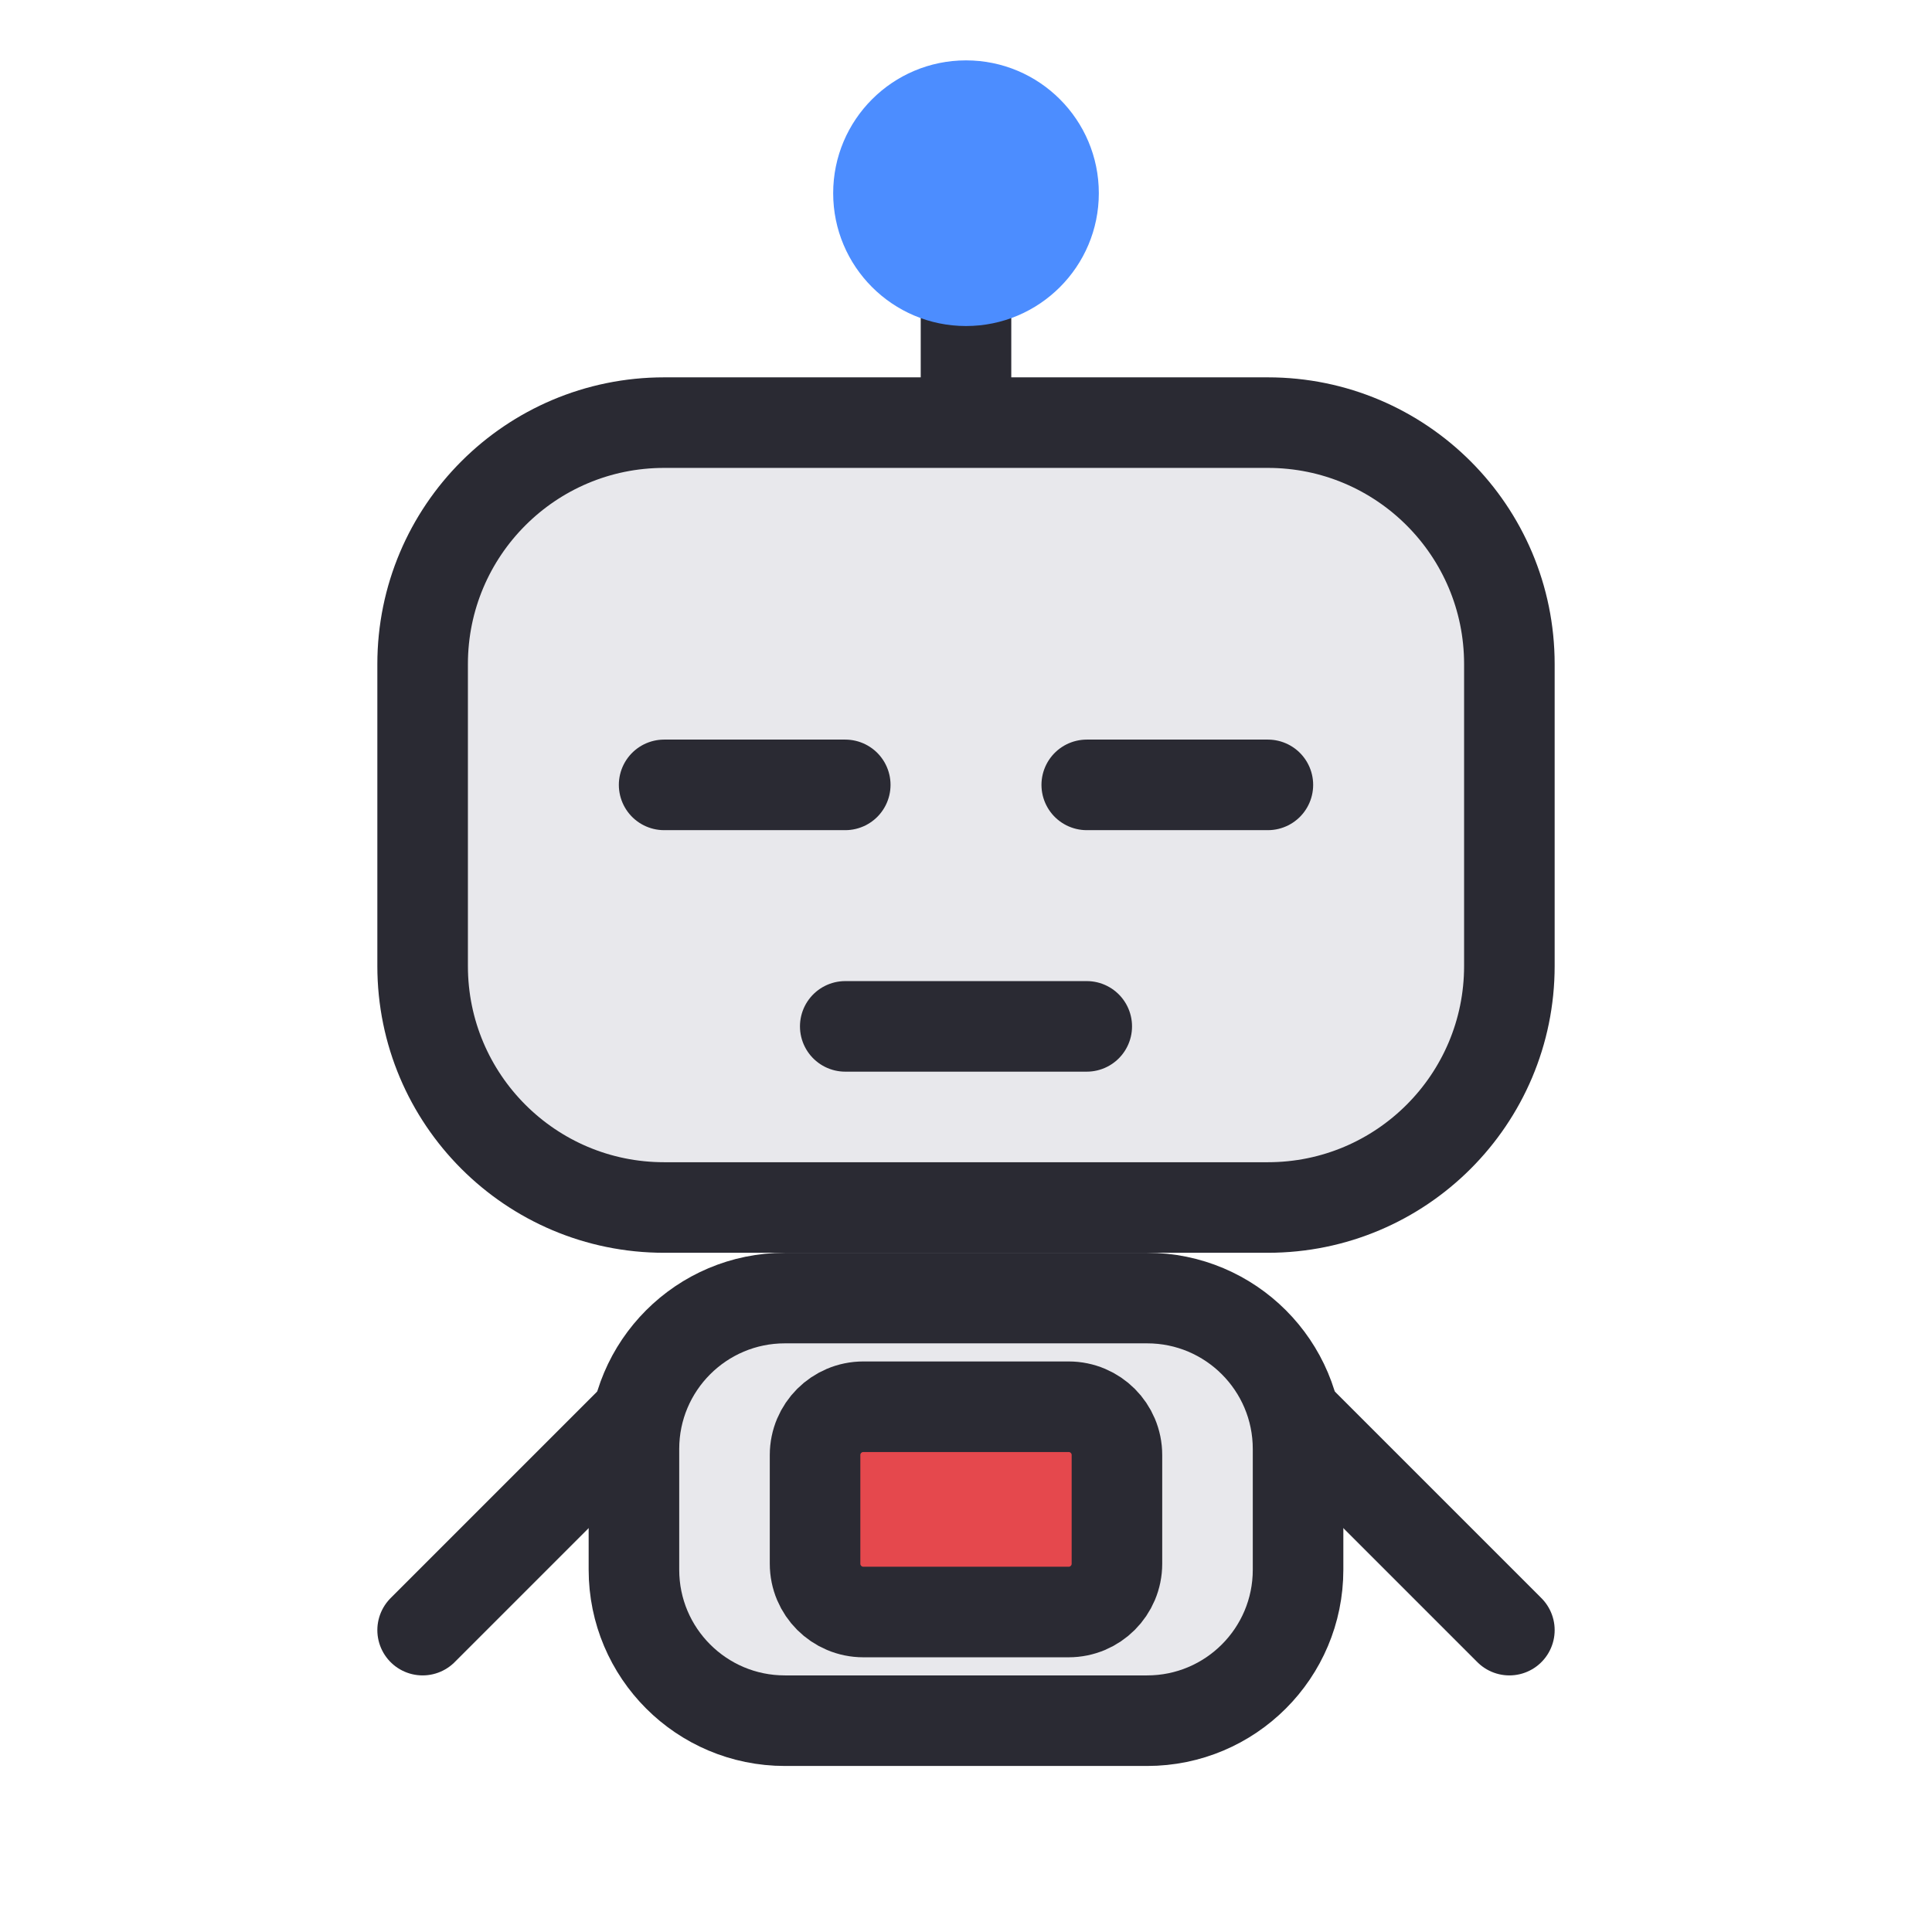
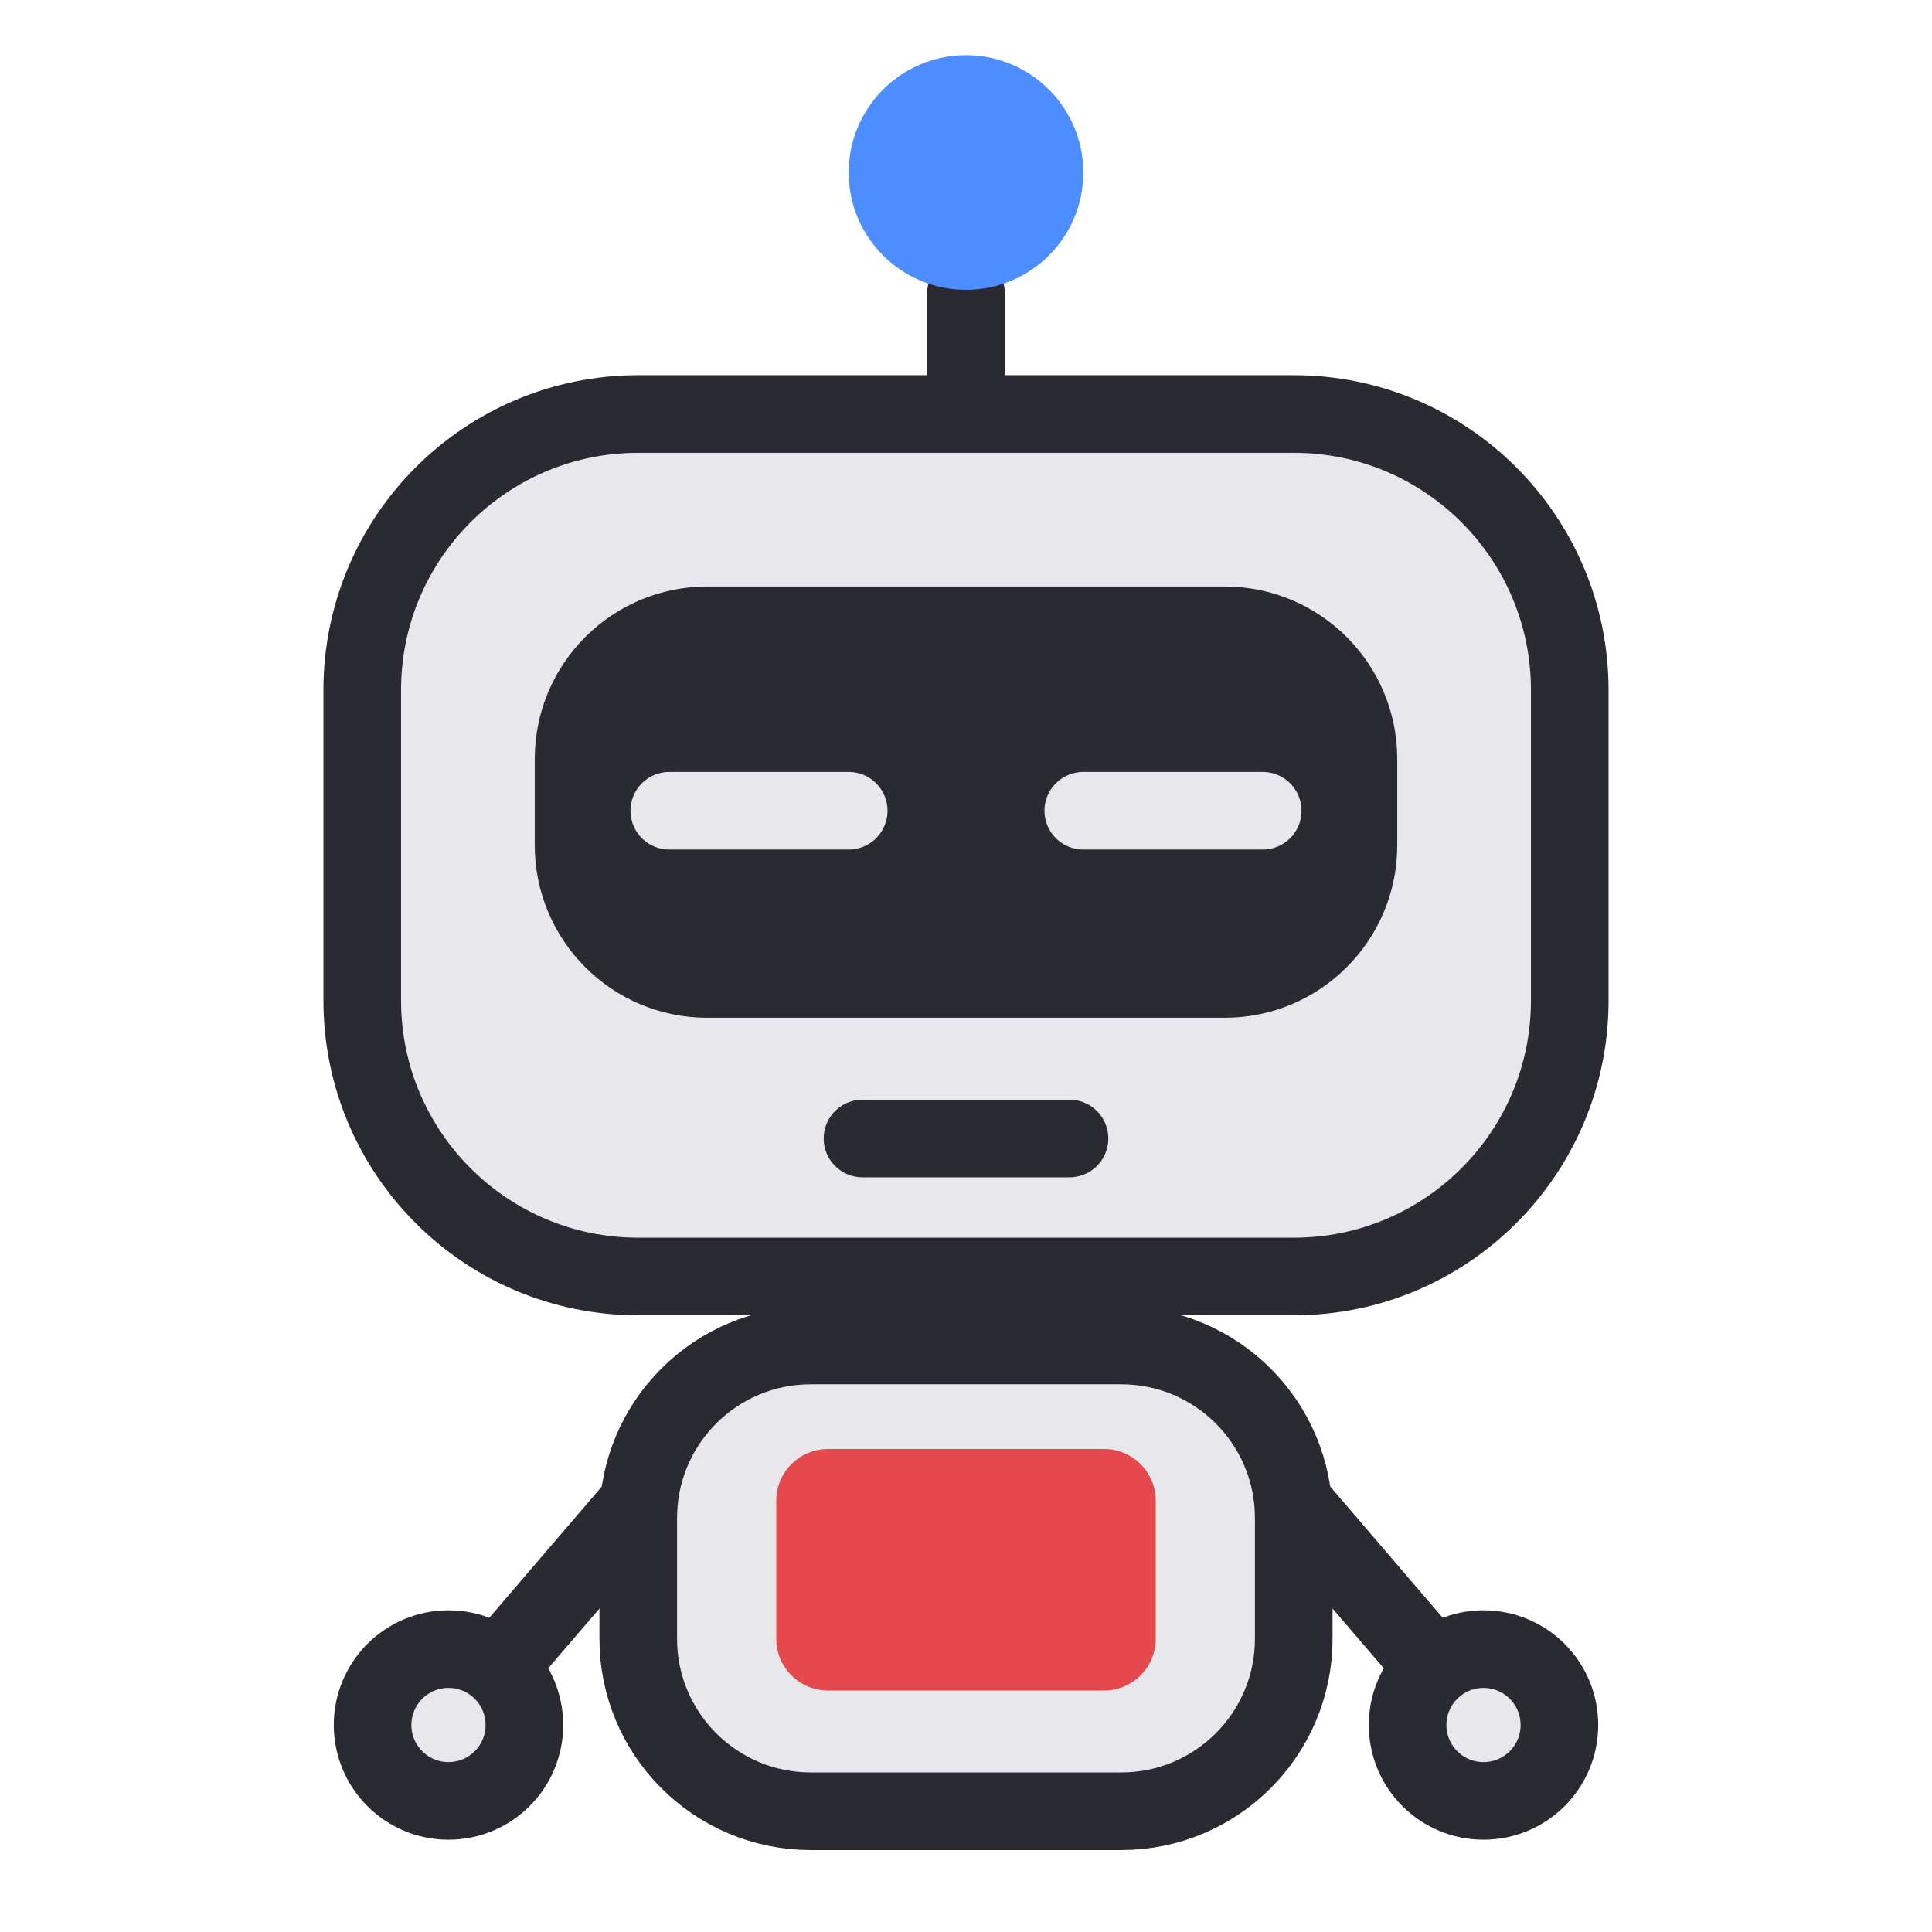
- <svg xmlns="http://www.w3.org/2000/svg" width="32" height="32" viewBox="0 0 32 32">
-   <g stroke="#2a2a33" stroke-width="1.5" stroke-linecap="round" stroke-linejoin="round">
-     <line x1="16" y1="5" x2="16" y2="7" />
-     <circle cx="16" cy="3.2" r="2.2" fill="#4c8dff" stroke="none" />
-     <rect x="7" y="7" width="18" height="13" rx="4" fill="#e8e8ec" />
-     <path d="M11 13h3M18 13h3" />
-     <path d="M14 17h4" fill="none" />
-     <line x1="10.5" y1="23.5" x2="7" y2="27" />
-     <line x1="21.5" y1="23.5" x2="25" y2="27" />
-     <rect x="10.5" y="21.5" width="11" height="7" rx="2.5" fill="#e8e8ec" />
-     <rect x="13.5" y="23.3" width="5" height="3.4" rx="0.8" fill="#e5484d" />
+ <svg xmlns="http://www.w3.org/2000/svg" width="56" height="56" viewBox="0 0 56 56">
+   <g stroke="#2a2a33" stroke-width="2.25" stroke-linecap="round" stroke-linejoin="round">
+     <line x1="28" y1="8.5" x2="28" y2="12" />
+     <circle cx="28" cy="5" r="3.4" fill="#4c8dff" stroke="none" />
+     <rect x="10.5" y="12" width="35" height="25" rx="8" fill="#e8e8ec" />
+     <rect x="15.5" y="17" width="25" height="12.5" rx="5" fill="#2a2a33" stroke="none" />
+     <path d="M19.4 23.5h5.2" stroke="#e8e8ec" />
+     <path d="M31.4 23.5h5.2" stroke="#e8e8ec" />
+     <path d="M25 33h6" fill="none" />
+     <line x1="19" y1="43" x2="13" y2="50" />
+     <circle cx="13" cy="50" r="2.2" fill="#e8e8ec" />
+     <line x1="37" y1="43" x2="43" y2="50" />
+     <circle cx="43" cy="50" r="2.2" fill="#e8e8ec" />
+     <rect x="18.5" y="39" width="19" height="13.5" rx="5" fill="#e8e8ec" />
+     <rect x="22.5" y="42" width="11" height="7" rx="1.5" fill="#e5484d" stroke="none" />
  </g>
</svg>
